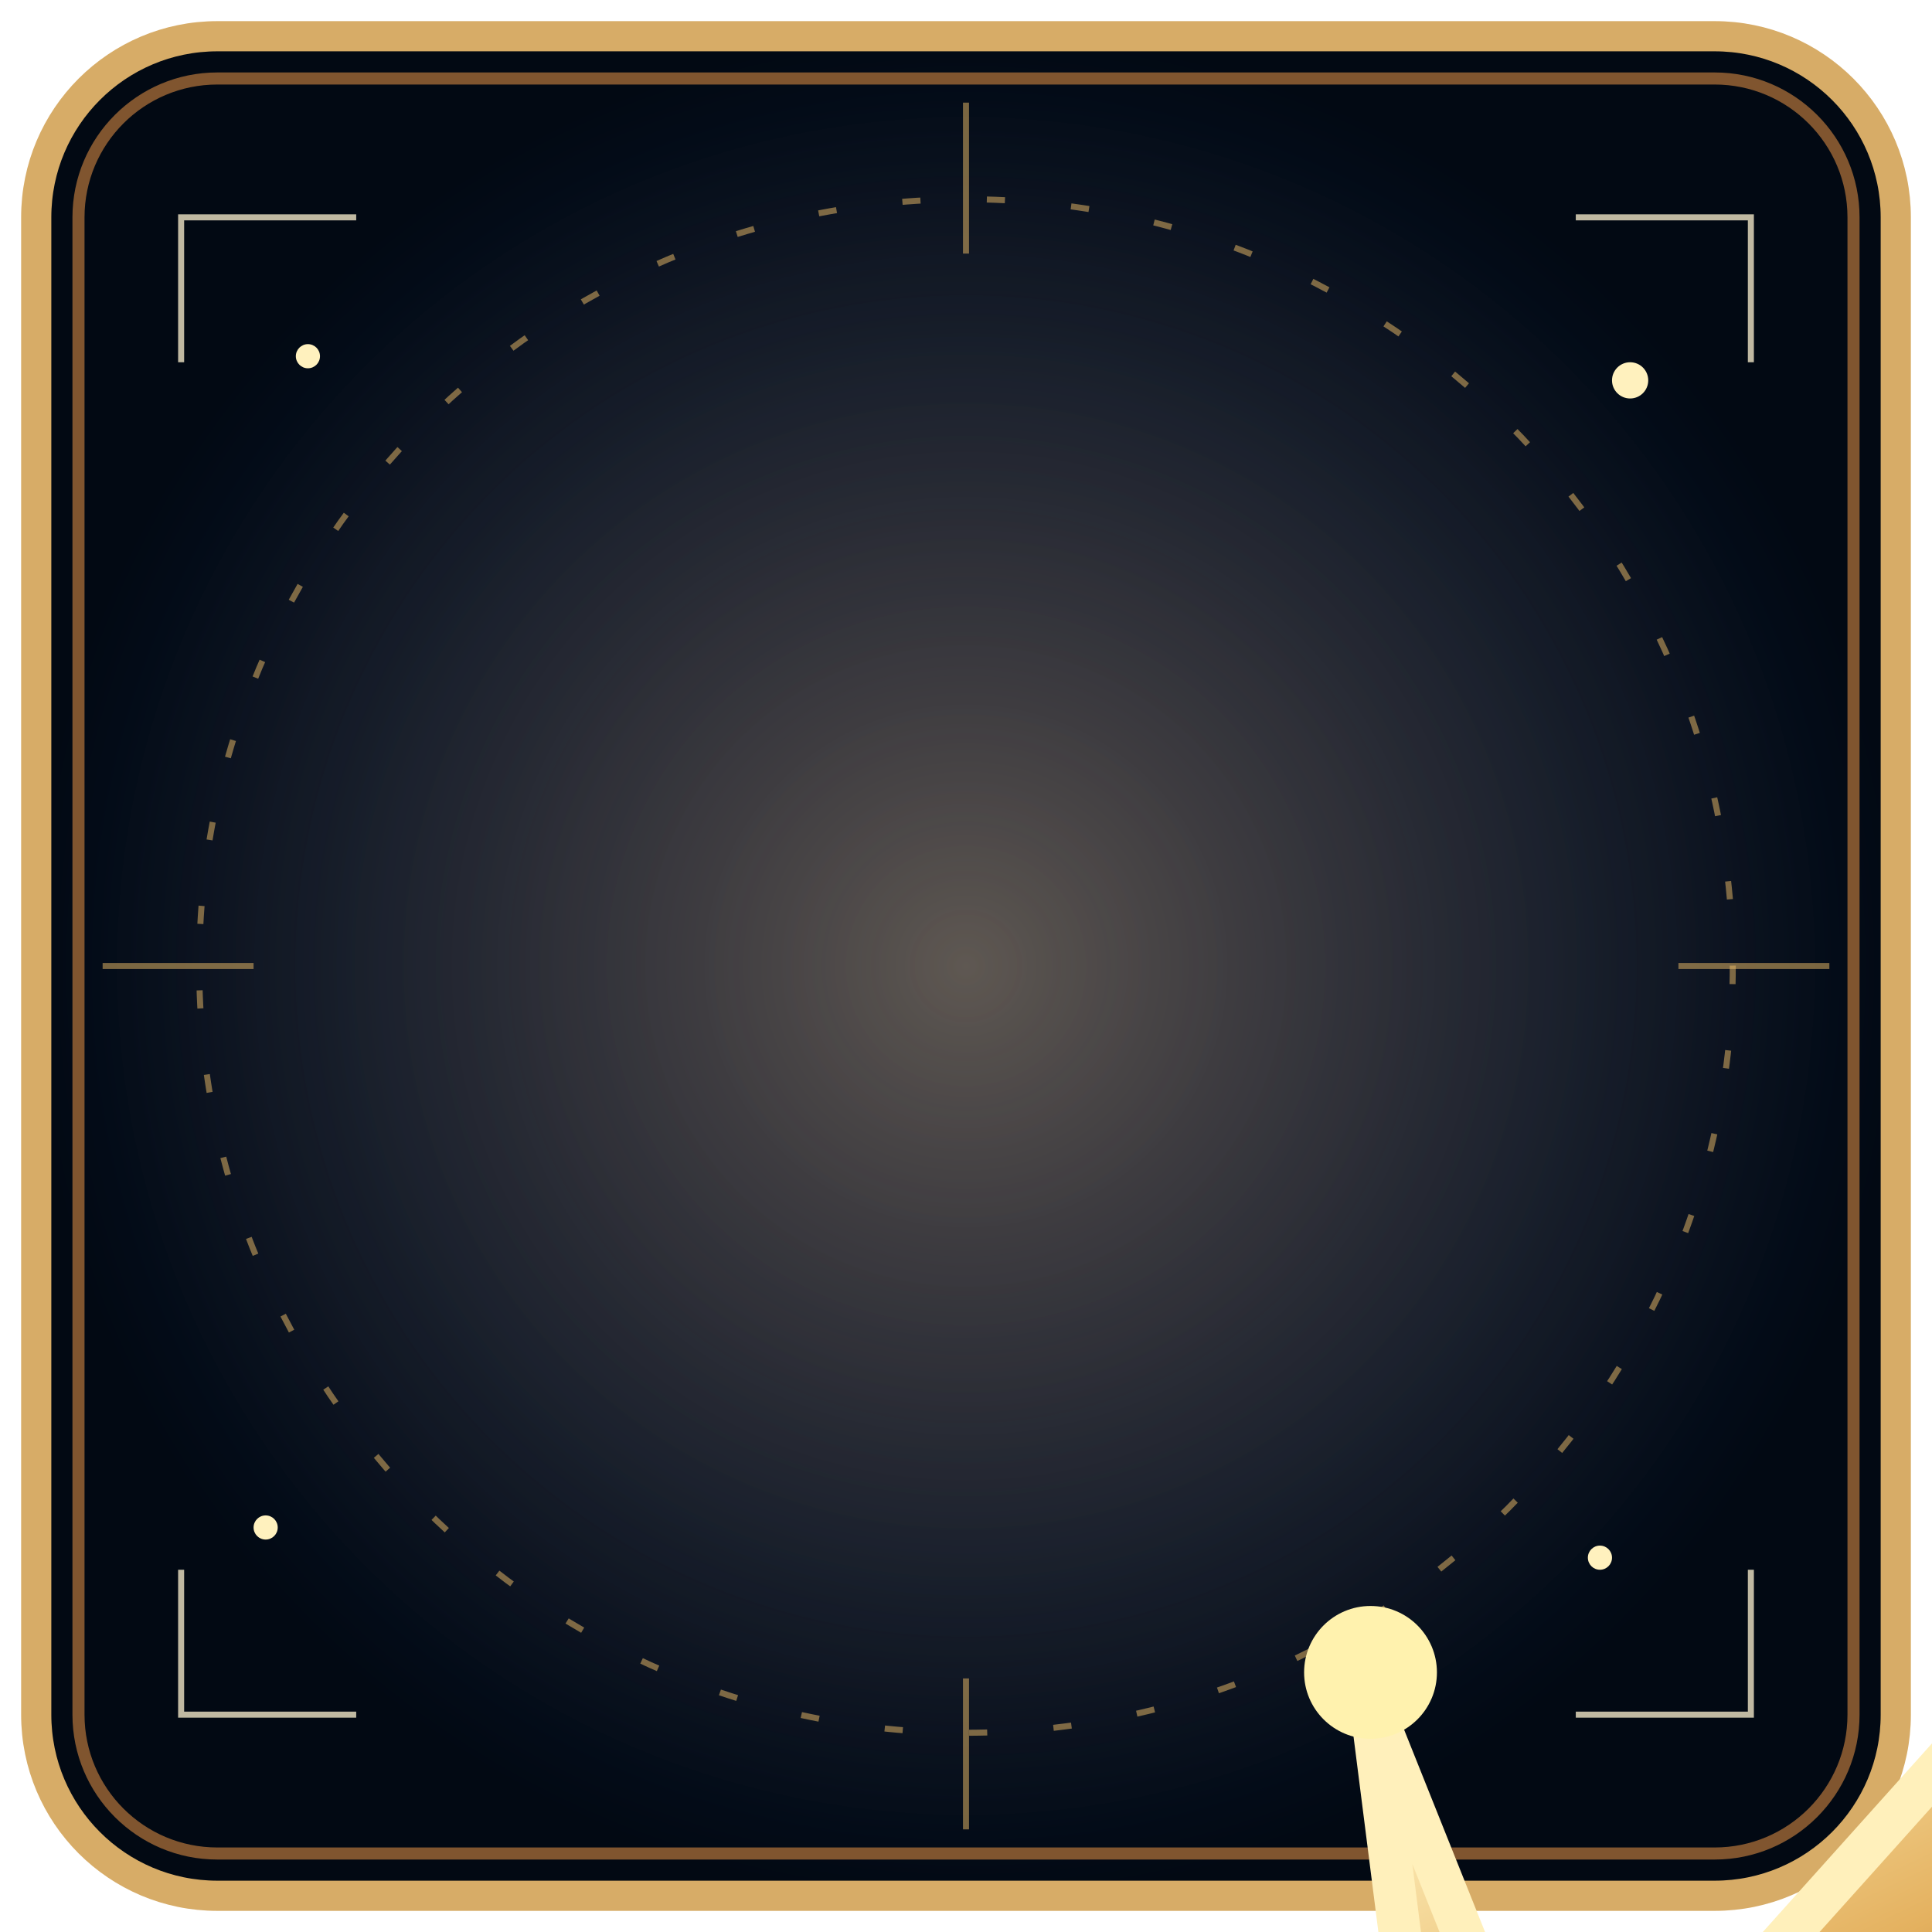
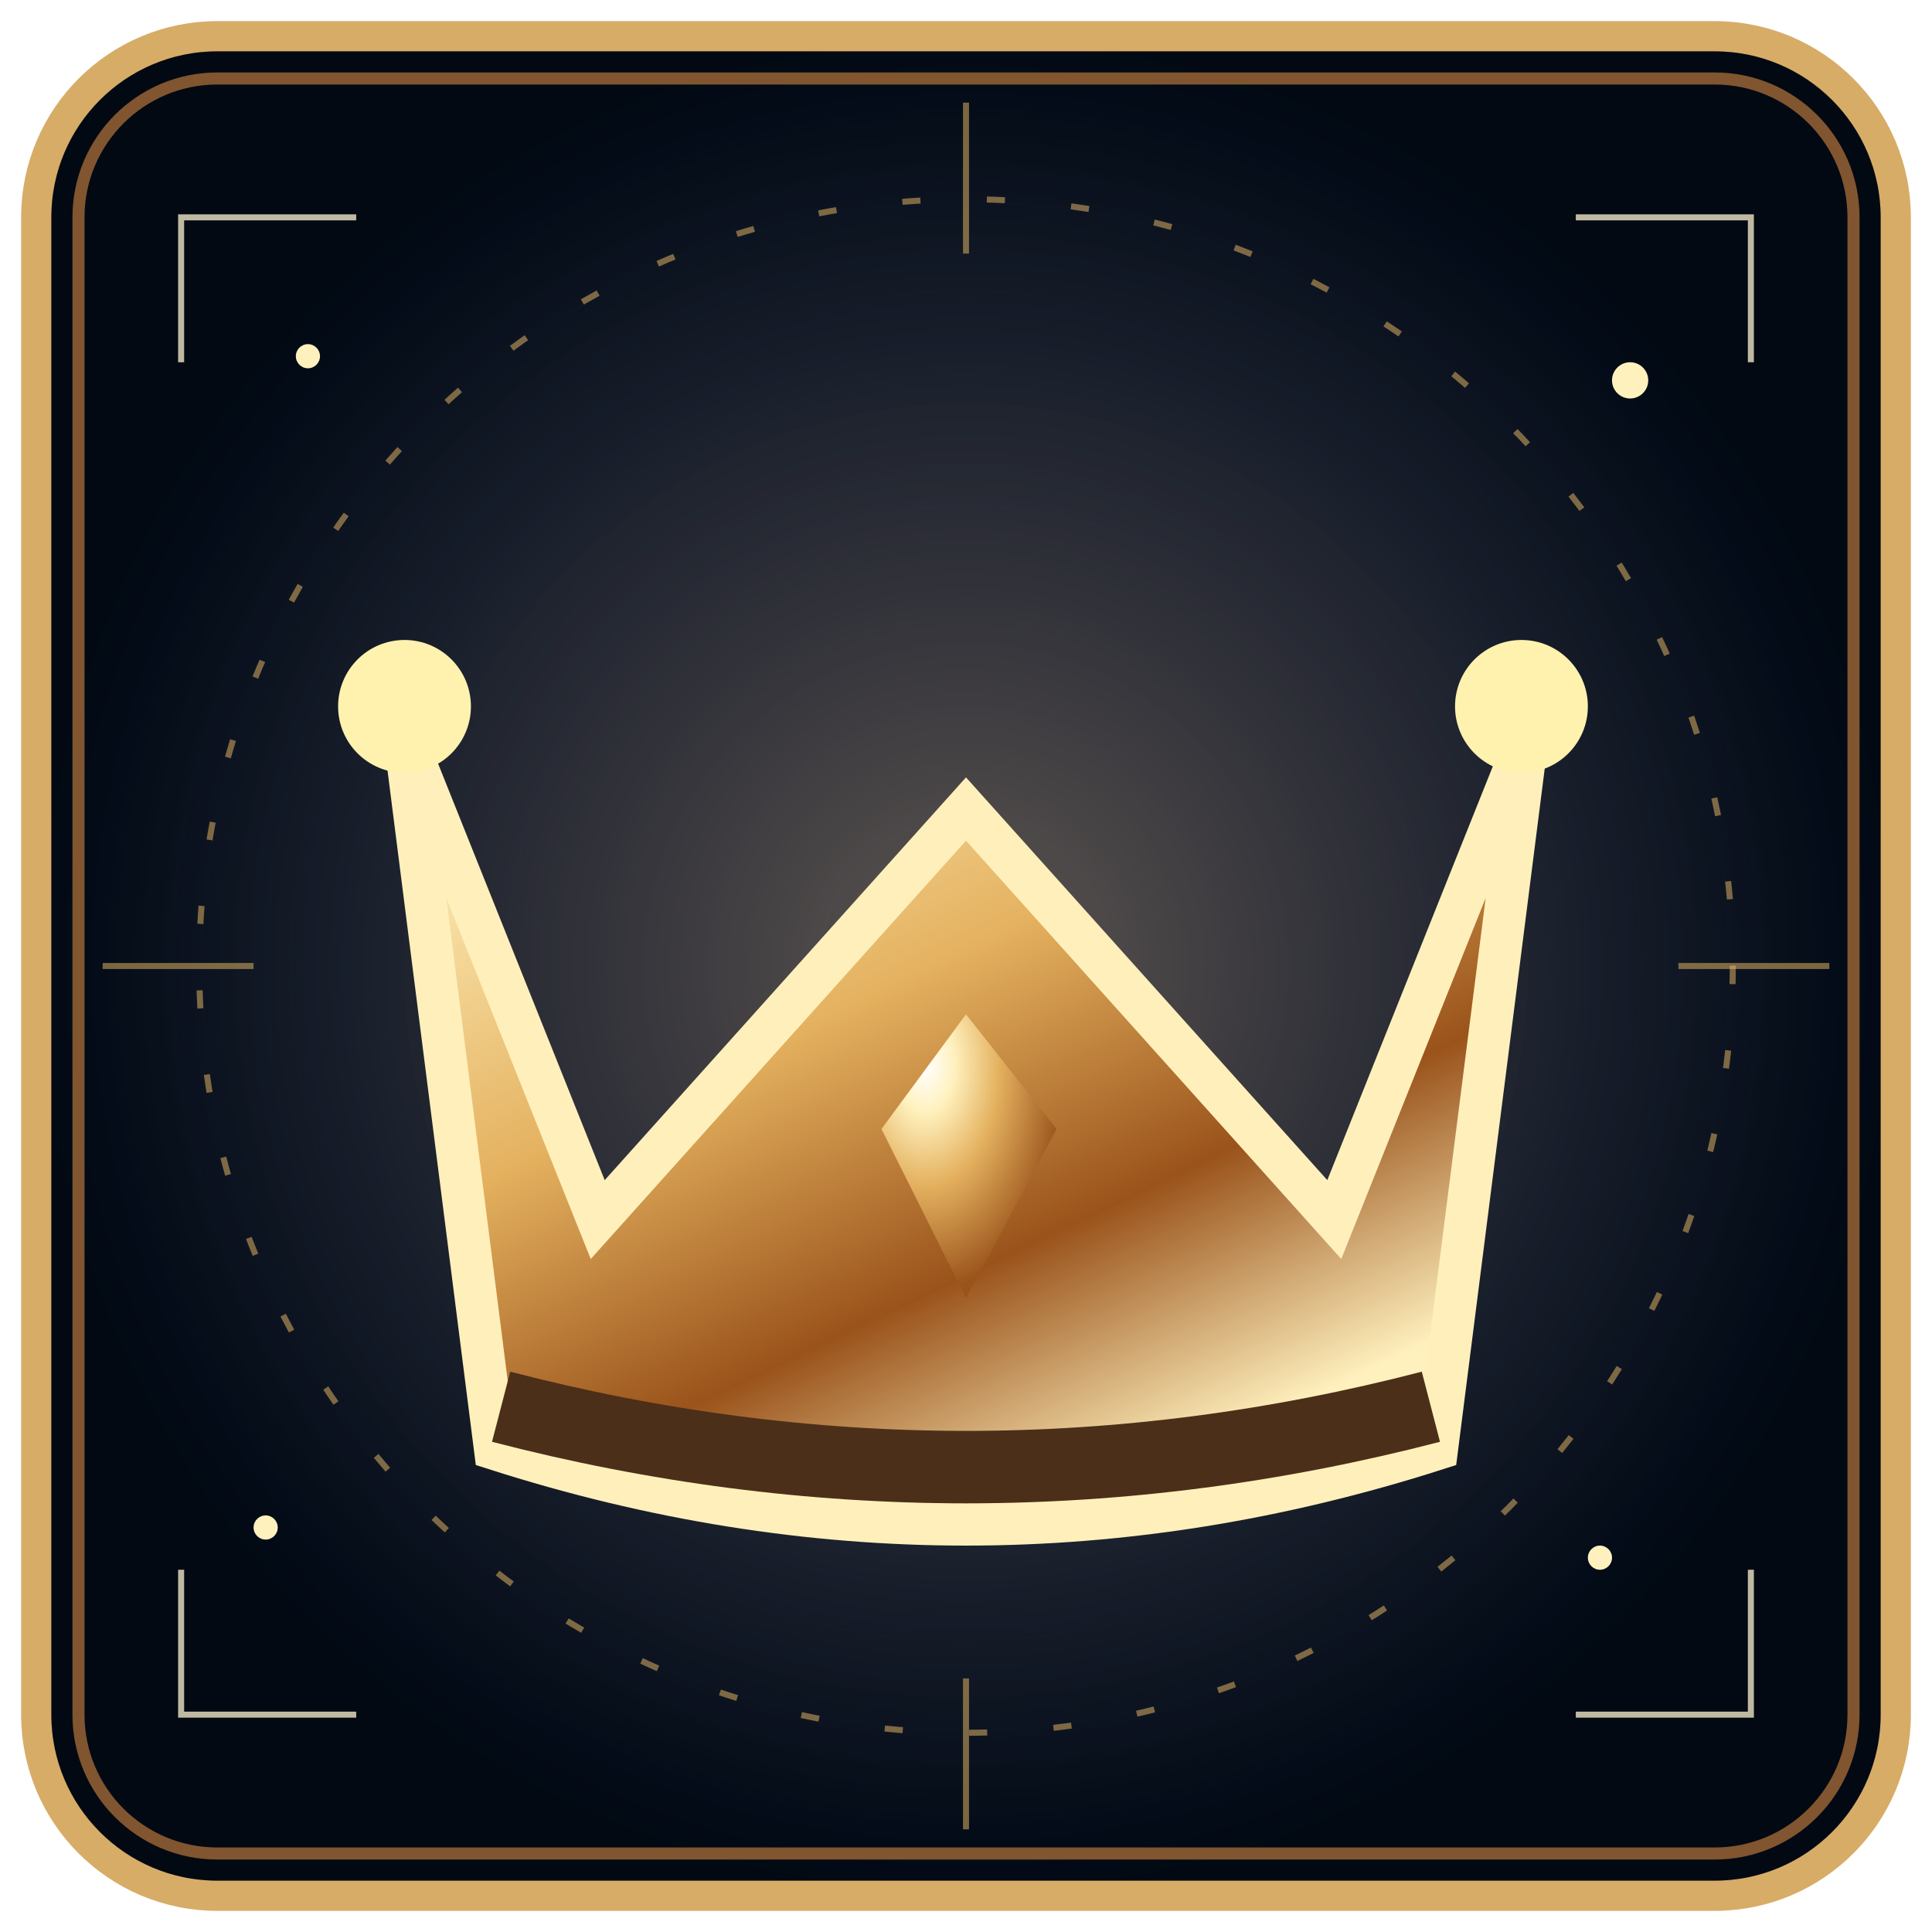
<svg xmlns="http://www.w3.org/2000/svg" width="320" height="320" viewBox="0 0 320 320">
  <defs>
    <radialGradient id="back">
      <stop stop-color="#17284b" />
      <stop offset=".62" stop-color="#08172d" />
      <stop offset="1" stop-color="#020913" />
    </radialGradient>
    <linearGradient id="metal" x1=".15" y1="0" x2=".83" y2="1">
      <stop stop-color="#fff1be" />
      <stop offset=".35" stop-color="#e4b15f" />
      <stop offset=".63" stop-color="#9a531b" />
      <stop offset=".88" stop-color="#fff1be" />
    </linearGradient>
    <radialGradient id="gem" cx=".25" cy=".18" r=".88">
      <stop stop-color="#fff" />
      <stop offset=".19" stop-color="#fff1be" />
      <stop offset=".48" stop-color="#e4b15f" />
      <stop offset=".91" stop-color="#9a531b" />
    </radialGradient>
    <radialGradient id="haze">
      <stop stop-color="#e4b15f" stop-opacity=".35" />
      <stop offset="1" stop-color="#9a531b" stop-opacity="0" />
    </radialGradient>
    <filter id="largeGlow" x="-80%" y="-80%" width="260%" height="260%">
      <feGaussianBlur stdDeviation="13" />
    </filter>
  </defs>
  <rect x="6" y="6" width="308" height="308" rx="30" fill="url(#back)" stroke="#d7ac67" stroke-width="5" />
  <rect x="13" y="13" width="294" height="294" rx="23" fill="none" stroke="#80552f" stroke-width="2" />
  <circle cx="160" cy="160" r="147" fill="url(#haze)" />
  <g stroke="#e7b866" stroke-opacity=".52" fill="none">
    <circle cx="160" cy="160" r="127" stroke-dasharray="3 11" />
    <path d="M160 17 V42 M160 278 V303 M17 160 H42 M278 160 H303" />
  </g>
  <g fill="#fff1be">
    <circle cx="51" cy="59" r="2" />
    <circle cx="270" cy="63" r="3" />
    <circle cx="44" cy="253" r="2" />
    <circle cx="265" cy="258" r="2" />
  </g>
-   <g transform="translate(160 160)">
+   <g transform="translate(0 0)">
    <path d="M67 122 L99 202 L160 134 L221 202 L253 122 L238 240 Q160 265 82 240 Z" fill="url(#metal)" stroke="#fff0bb" stroke-width="7" />
    <path d="M83 233 Q160 253 237 233" fill="none" stroke="#4c2f19" stroke-width="12" />
    <path d="M146 187 L160 168 L175 187 L160 215 Z" fill="url(#gem)" />
    <circle cx="67" cy="117" r="11" fill="#fff2ae" />
    <circle cx="252" cy="117" r="11" fill="#fff2ae" />
  </g>
  <g fill="none" stroke="#fff4d1" opacity=".75">
    <path d="M30 60 L30 36 L59 36 M261 36 L290 36 L290 60 M30 260 L30 284 L59 284 M261 284 L290 284 L290 260" />
  </g>
</svg>
